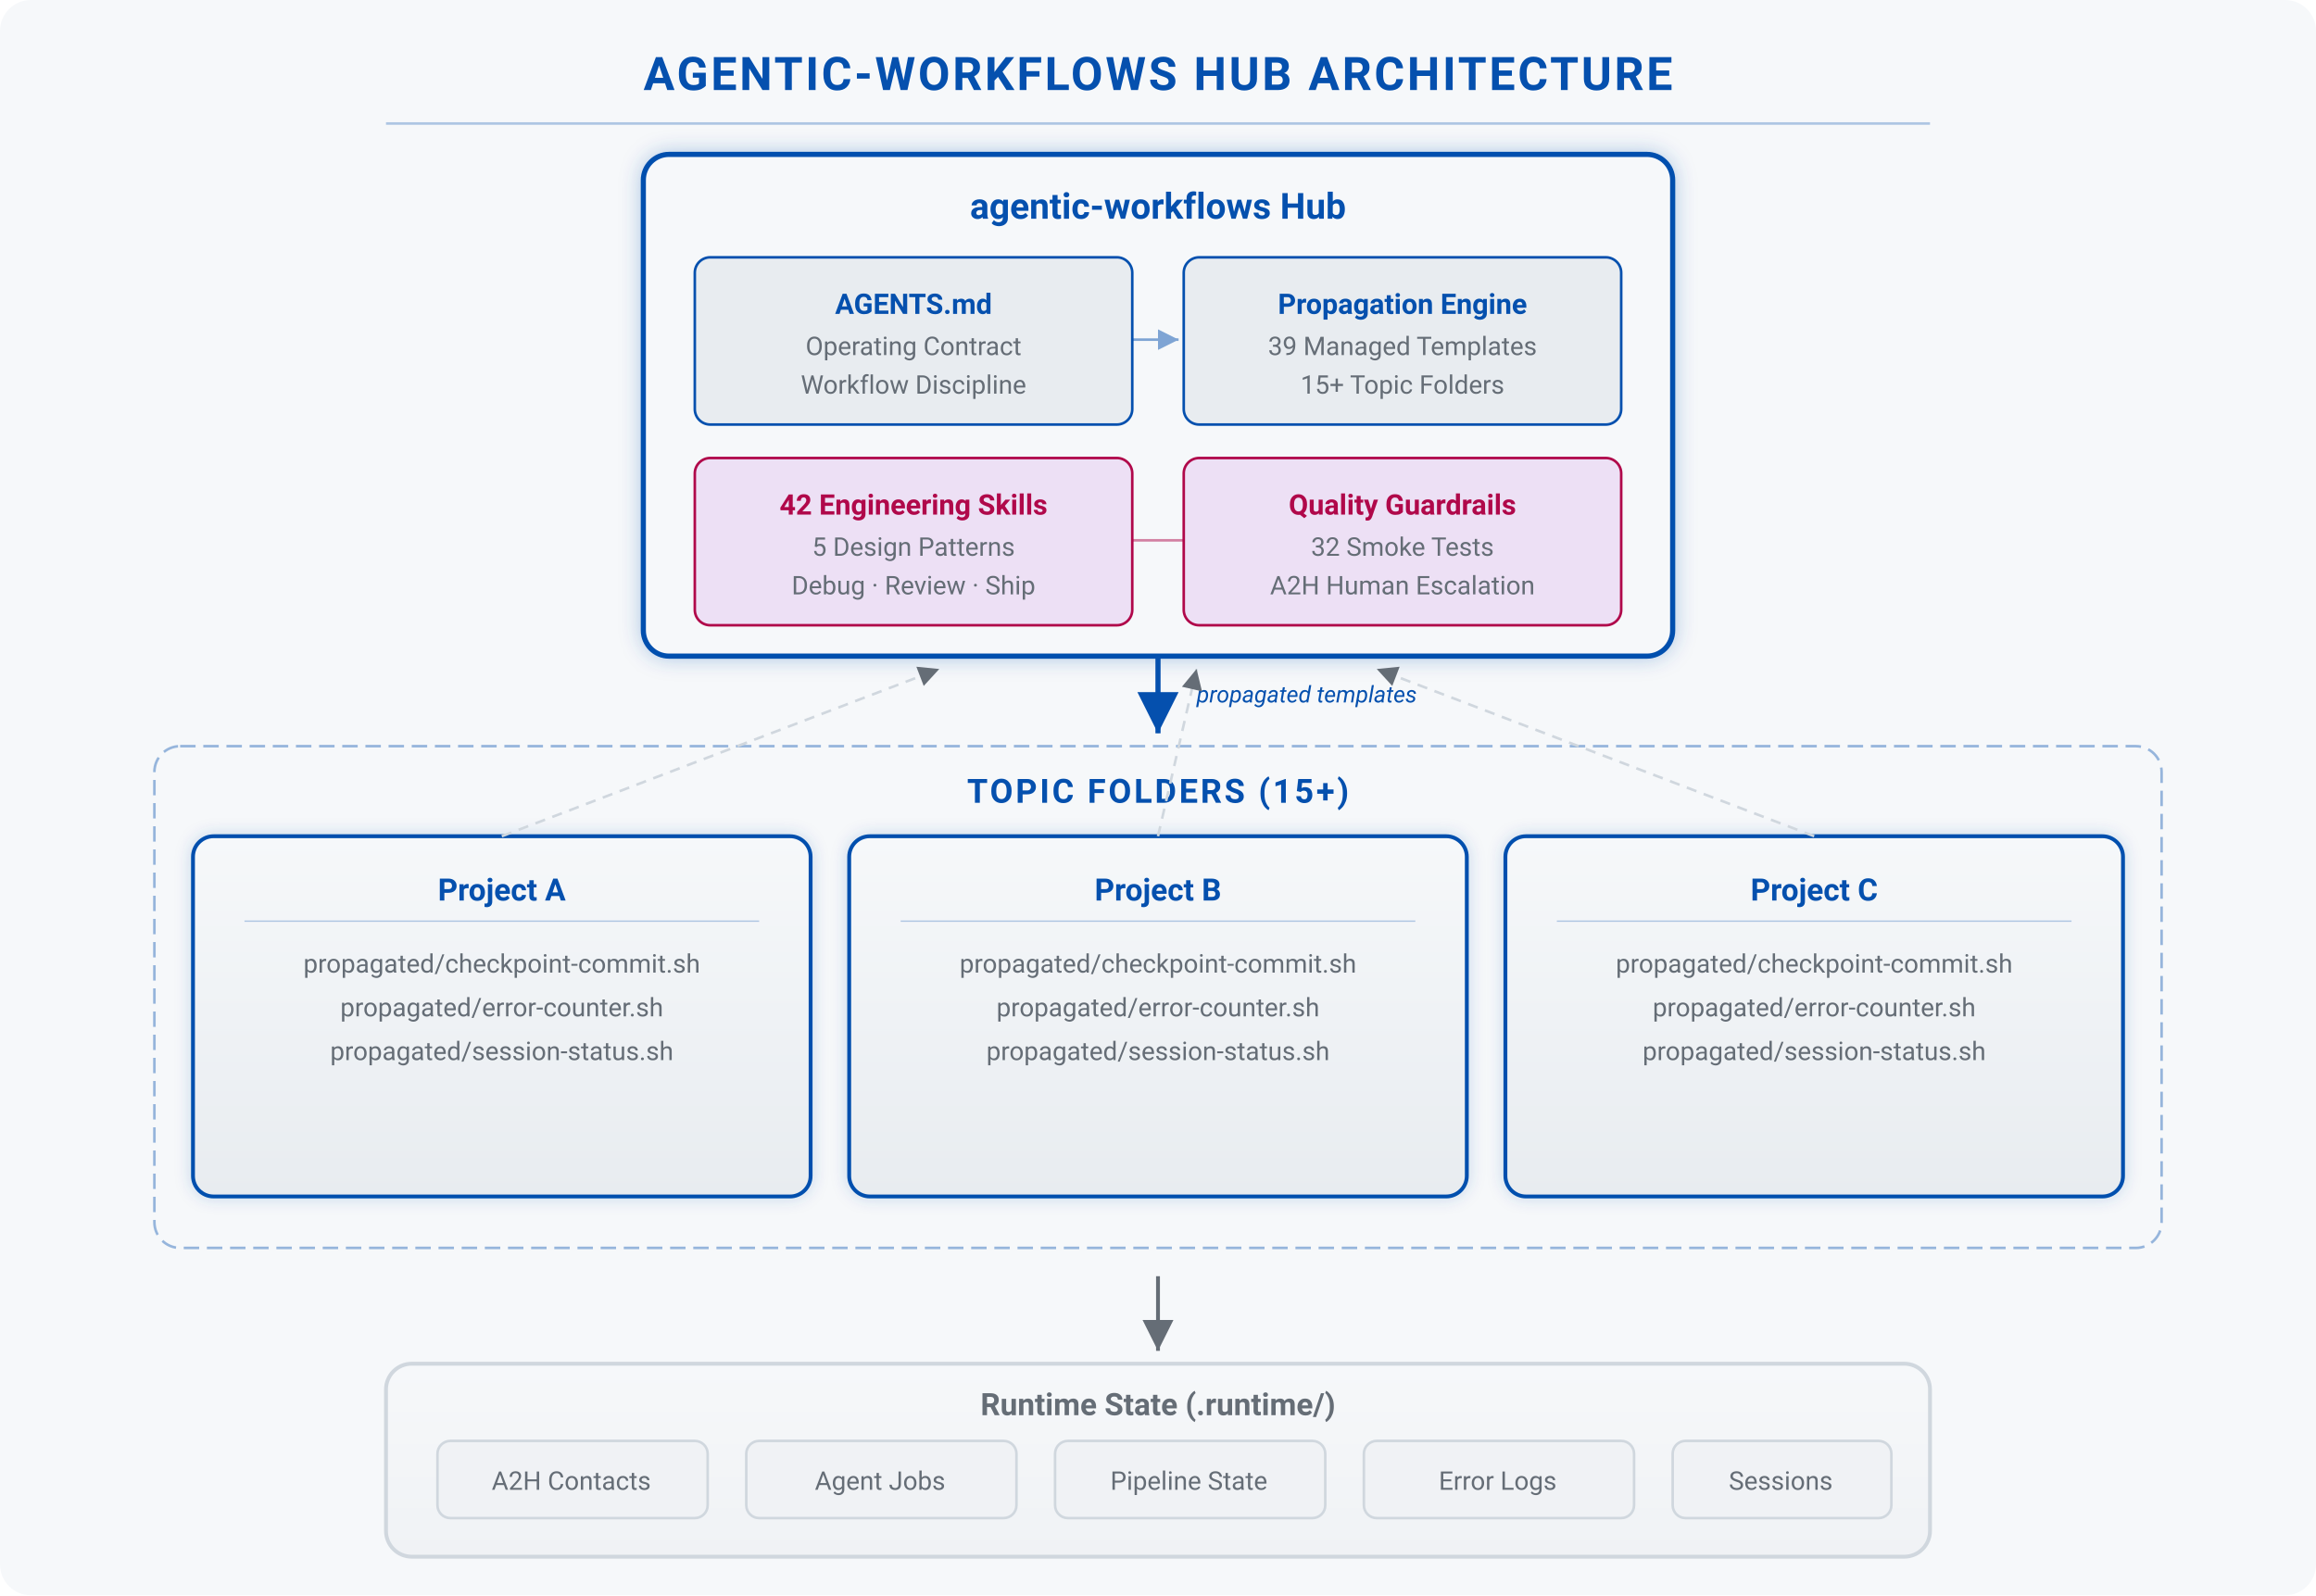
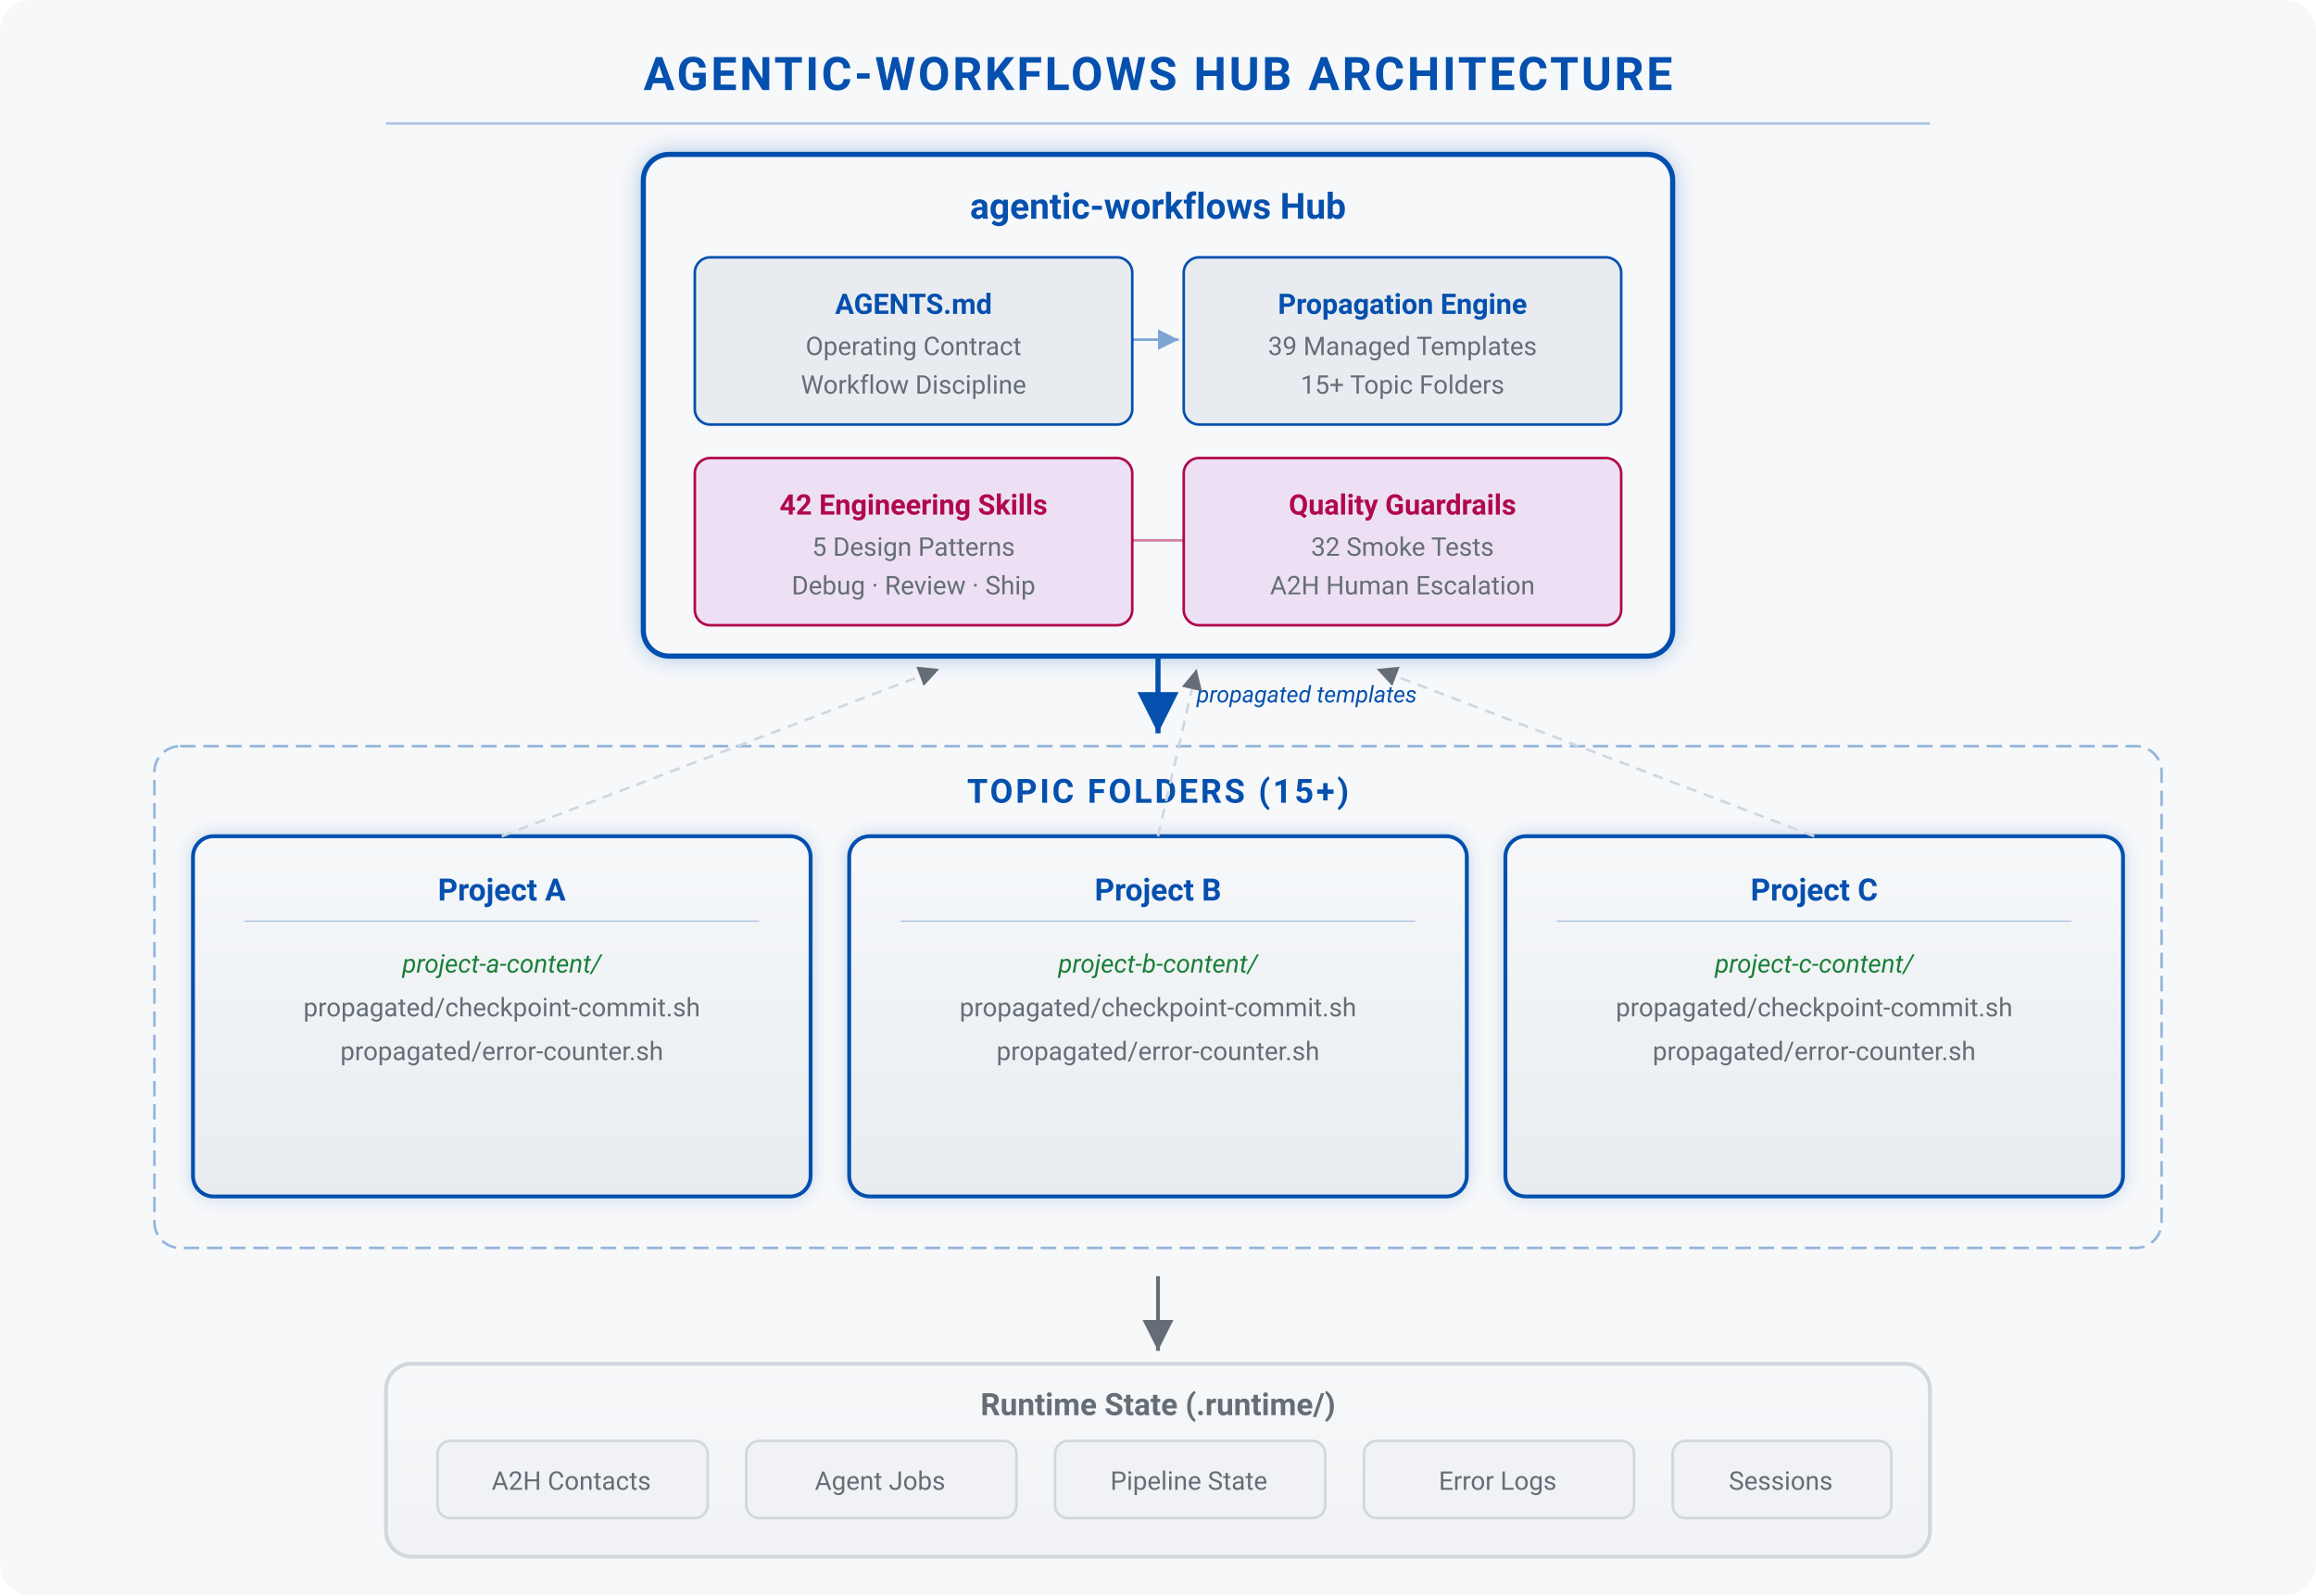
<svg xmlns="http://www.w3.org/2000/svg" viewBox="0 0 900 620" width="100%" height="100%" style="max-width:900px; background:#f6f8fa; border-radius:12px; font-family:-apple-system,BlinkMacSystemFont,'Segoe UI',Roboto,sans-serif;">
  <defs>
    <linearGradient id="hubGrad" x1="0%" y1="0%" x2="100%" y2="100%">
      <stop offset="0%" stop-color="#f6f8fa" />
      <stop offset="100%" stop-color="#f6f8fa" />
    </linearGradient>
    <linearGradient id="topicGrad" x1="0%" y1="0%" x2="0%" y2="100%">
      <stop offset="0%" stop-color="#f6f8fa" />
      <stop offset="100%" stop-color="#e8ecf0" />
    </linearGradient>
    <linearGradient id="runtimeGrad" x1="0%" y1="0%" x2="0%" y2="100%">
      <stop offset="0%" stop-color="#f6f8fa" />
      <stop offset="100%" stop-color="#f0f2f5" />
    </linearGradient>
    <filter id="glow">
      <feDropShadow dx="0" dy="0" stdDeviation="4" flood-color="#0550ae" flood-opacity="0.3" />
    </filter>
    <filter id="glowTopic">
      <feDropShadow dx="0" dy="0" stdDeviation="3" flood-color="#0550ae" flood-opacity="0.2" />
    </filter>
    <marker id="arrowT" viewBox="0 0 10 10" refX="10" refY="5" markerWidth="8" markerHeight="8" orient="auto">
      <path d="M 0 0 L 10 5 L 0 10 z" fill="#0550ae" />
    </marker>
    <marker id="arrowB" viewBox="0 0 10 10" refX="10" refY="5" markerWidth="8" markerHeight="8" orient="auto">
      <path d="M 0 0 L 10 5 L 0 10 z" fill="#656d76" />
    </marker>
  </defs>
  <rect width="900" height="620" rx="12" fill="#f6f8fa" />
  <text x="450" y="35" fill="#0550ae" font-size="18" font-weight="bold" text-anchor="middle" letter-spacing="1">AGENTIC-WORKFLOWS HUB ARCHITECTURE</text>
  <line x1="150" y1="48" x2="750" y2="48" stroke="#0550ae" stroke-width="1" opacity="0.3" />
  <rect x="250" y="60" width="400" height="195" rx="10" fill="url(#hubGrad)" stroke="#0550ae" stroke-width="2" filter="url(#glow)" />
  <text x="450" y="85" fill="#0550ae" font-size="14" font-weight="bold" text-anchor="middle">agentic-workflows Hub</text>
  <rect x="270" y="100" width="170" height="65" rx="6" fill="#e8ecf0" stroke="#0550ae" stroke-width="1" />
  <text x="355" y="122" fill="#0550ae" font-size="11" font-weight="bold" text-anchor="middle">AGENTS.md</text>
  <text x="355" y="138" fill="#656d76" font-size="10" text-anchor="middle">Operating Contract</text>
  <text x="355" y="153" fill="#656d76" font-size="10" text-anchor="middle">Workflow Discipline</text>
  <rect x="460" y="100" width="170" height="65" rx="6" fill="#e8ecf0" stroke="#0550ae" stroke-width="1" />
  <text x="545" y="122" fill="#0550ae" font-size="11" font-weight="bold" text-anchor="middle">Propagation Engine</text>
  <text x="545" y="138" fill="#656d76" font-size="10" text-anchor="middle">39 Managed Templates</text>
  <text x="545" y="153" fill="#656d76" font-size="10" text-anchor="middle">15+ Topic Folders</text>
  <rect x="270" y="178" width="170" height="65" rx="6" fill="#ede0f5" stroke="#b0084a" stroke-width="1" />
  <text x="355" y="200" fill="#b0084a" font-size="11" font-weight="bold" text-anchor="middle">42 Engineering Skills</text>
  <text x="355" y="216" fill="#656d76" font-size="10" text-anchor="middle">5 Design Patterns</text>
  <text x="355" y="231" fill="#656d76" font-size="10" text-anchor="middle">Debug · Review · Ship</text>
  <rect x="460" y="178" width="170" height="65" rx="6" fill="#ede0f5" stroke="#b0084a" stroke-width="1" />
  <text x="545" y="200" fill="#b0084a" font-size="11" font-weight="bold" text-anchor="middle">Quality Guardrails</text>
  <text x="545" y="216" fill="#656d76" font-size="10" text-anchor="middle">32 Smoke Tests</text>
  <text x="545" y="231" fill="#656d76" font-size="10" text-anchor="middle">A2H Human Escalation</text>
  <line x1="440" y1="132" x2="458" y2="132" stroke="#0550ae" stroke-width="1" opacity="0.5" marker-end="url(#arrowT)" />
  <line x1="440" y1="210" x2="460" y2="210" stroke="#b0084a" stroke-width="1" opacity="0.5" />
  <line x1="450" y1="255" x2="450" y2="285" stroke="#0550ae" stroke-width="2" marker-end="url(#arrowT)" />
  <text x="465" y="273" fill="#0550ae" font-size="9" font-style="italic">propagated templates</text>
  <rect x="60" y="290" width="780" height="195" rx="10" fill="none" stroke="#0550ae" stroke-width="1" stroke-dasharray="6,3" opacity="0.4" />
  <text x="450" y="312" fill="#0550ae" font-size="13" font-weight="bold" text-anchor="middle" letter-spacing="1">TOPIC FOLDERS (15+)</text>
  <rect x="75" y="325" width="240" height="140" rx="8" fill="url(#topicGrad)" stroke="#0550ae" stroke-width="1.5" filter="url(#glowTopic)" />
  <text x="195" y="350" fill="#0550ae" font-size="12" font-weight="bold" text-anchor="middle">Project A</text>
  <line x1="95" y1="358" x2="295" y2="358" stroke="#0550ae" stroke-width="0.5" opacity="0.3" />
-   <text x="195" y="378" fill="#656d76" font-size="10" text-anchor="middle">propagated/checkpoint-commit.sh</text>
-   <text x="195" y="395" fill="#656d76" font-size="10" text-anchor="middle">propagated/error-counter.sh</text>
-   <text x="195" y="412" fill="#656d76" font-size="10" text-anchor="middle">propagated/session-status.sh</text>
+   <text x="195" y="378" fill="#1a7f37" font-size="10" text-anchor="middle" font-style="italic">project-a-content/</text>
+   <text x="195" y="395" fill="#656d76" font-size="10" text-anchor="middle">propagated/checkpoint-commit.sh</text>
+   <text x="195" y="412" fill="#656d76" font-size="10" text-anchor="middle">propagated/error-counter.sh</text>
  <rect x="330" y="325" width="240" height="140" rx="8" fill="url(#topicGrad)" stroke="#0550ae" stroke-width="1.5" filter="url(#glowTopic)" />
  <text x="450" y="350" fill="#0550ae" font-size="12" font-weight="bold" text-anchor="middle">Project B</text>
  <line x1="350" y1="358" x2="550" y2="358" stroke="#0550ae" stroke-width="0.5" opacity="0.3" />
-   <text x="450" y="378" fill="#656d76" font-size="10" text-anchor="middle">propagated/checkpoint-commit.sh</text>
-   <text x="450" y="395" fill="#656d76" font-size="10" text-anchor="middle">propagated/error-counter.sh</text>
-   <text x="450" y="412" fill="#656d76" font-size="10" text-anchor="middle">propagated/session-status.sh</text>
+   <text x="450" y="378" fill="#1a7f37" font-size="10" text-anchor="middle" font-style="italic">project-b-content/</text>
+   <text x="450" y="395" fill="#656d76" font-size="10" text-anchor="middle">propagated/checkpoint-commit.sh</text>
+   <text x="450" y="412" fill="#656d76" font-size="10" text-anchor="middle">propagated/error-counter.sh</text>
  <rect x="585" y="325" width="240" height="140" rx="8" fill="url(#topicGrad)" stroke="#0550ae" stroke-width="1.5" filter="url(#glowTopic)" />
  <text x="705" y="350" fill="#0550ae" font-size="12" font-weight="bold" text-anchor="middle">Project C</text>
  <line x1="605" y1="358" x2="805" y2="358" stroke="#0550ae" stroke-width="0.5" opacity="0.3" />
-   <text x="705" y="378" fill="#656d76" font-size="10" text-anchor="middle">propagated/checkpoint-commit.sh</text>
-   <text x="705" y="395" fill="#656d76" font-size="10" text-anchor="middle">propagated/error-counter.sh</text>
-   <text x="705" y="412" fill="#656d76" font-size="10" text-anchor="middle">propagated/session-status.sh</text>
+   <text x="705" y="378" fill="#1a7f37" font-size="10" text-anchor="middle" font-style="italic">project-c-content/</text>
+   <text x="705" y="395" fill="#656d76" font-size="10" text-anchor="middle">propagated/checkpoint-commit.sh</text>
+   <text x="705" y="412" fill="#656d76" font-size="10" text-anchor="middle">propagated/error-counter.sh</text>
  <line x1="195" y1="325" x2="365" y2="260" stroke="#d0d7de" stroke-width="1" stroke-dasharray="4,3" marker-end="url(#arrowB)" />
  <line x1="450" y1="325" x2="465" y2="260" stroke="#d0d7de" stroke-width="1" stroke-dasharray="4,3" marker-end="url(#arrowB)" />
  <line x1="705" y1="325" x2="535" y2="260" stroke="#d0d7de" stroke-width="1" stroke-dasharray="4,3" marker-end="url(#arrowB)" />
  <line x1="450" y1="496" x2="450" y2="525" stroke="#656d76" stroke-width="1.5" marker-end="url(#arrowB)" />
  <rect x="150" y="530" width="600" height="75" rx="10" fill="url(#runtimeGrad)" stroke="#d0d7de" stroke-width="1.5" />
  <text x="450" y="550" fill="#656d76" font-size="12" font-weight="bold" text-anchor="middle">Runtime State (.runtime/)</text>
  <rect x="170" y="560" width="105" height="30" rx="5" fill="#f0f2f5" stroke="#d0d7de" stroke-width="1" />
  <text x="222" y="579" fill="#656d76" font-size="10" text-anchor="middle">A2H Contacts</text>
  <rect x="290" y="560" width="105" height="30" rx="5" fill="#f0f2f5" stroke="#d0d7de" stroke-width="1" />
  <text x="342" y="579" fill="#656d76" font-size="10" text-anchor="middle">Agent Jobs</text>
  <rect x="410" y="560" width="105" height="30" rx="5" fill="#f0f2f5" stroke="#d0d7de" stroke-width="1" />
  <text x="462" y="579" fill="#656d76" font-size="10" text-anchor="middle">Pipeline State</text>
  <rect x="530" y="560" width="105" height="30" rx="5" fill="#f0f2f5" stroke="#d0d7de" stroke-width="1" />
  <text x="582" y="579" fill="#656d76" font-size="10" text-anchor="middle">Error Logs</text>
  <rect x="650" y="560" width="85" height="30" rx="5" fill="#f0f2f5" stroke="#d0d7de" stroke-width="1" />
  <text x="692" y="579" fill="#656d76" font-size="10" text-anchor="middle">Sessions</text>
</svg>
